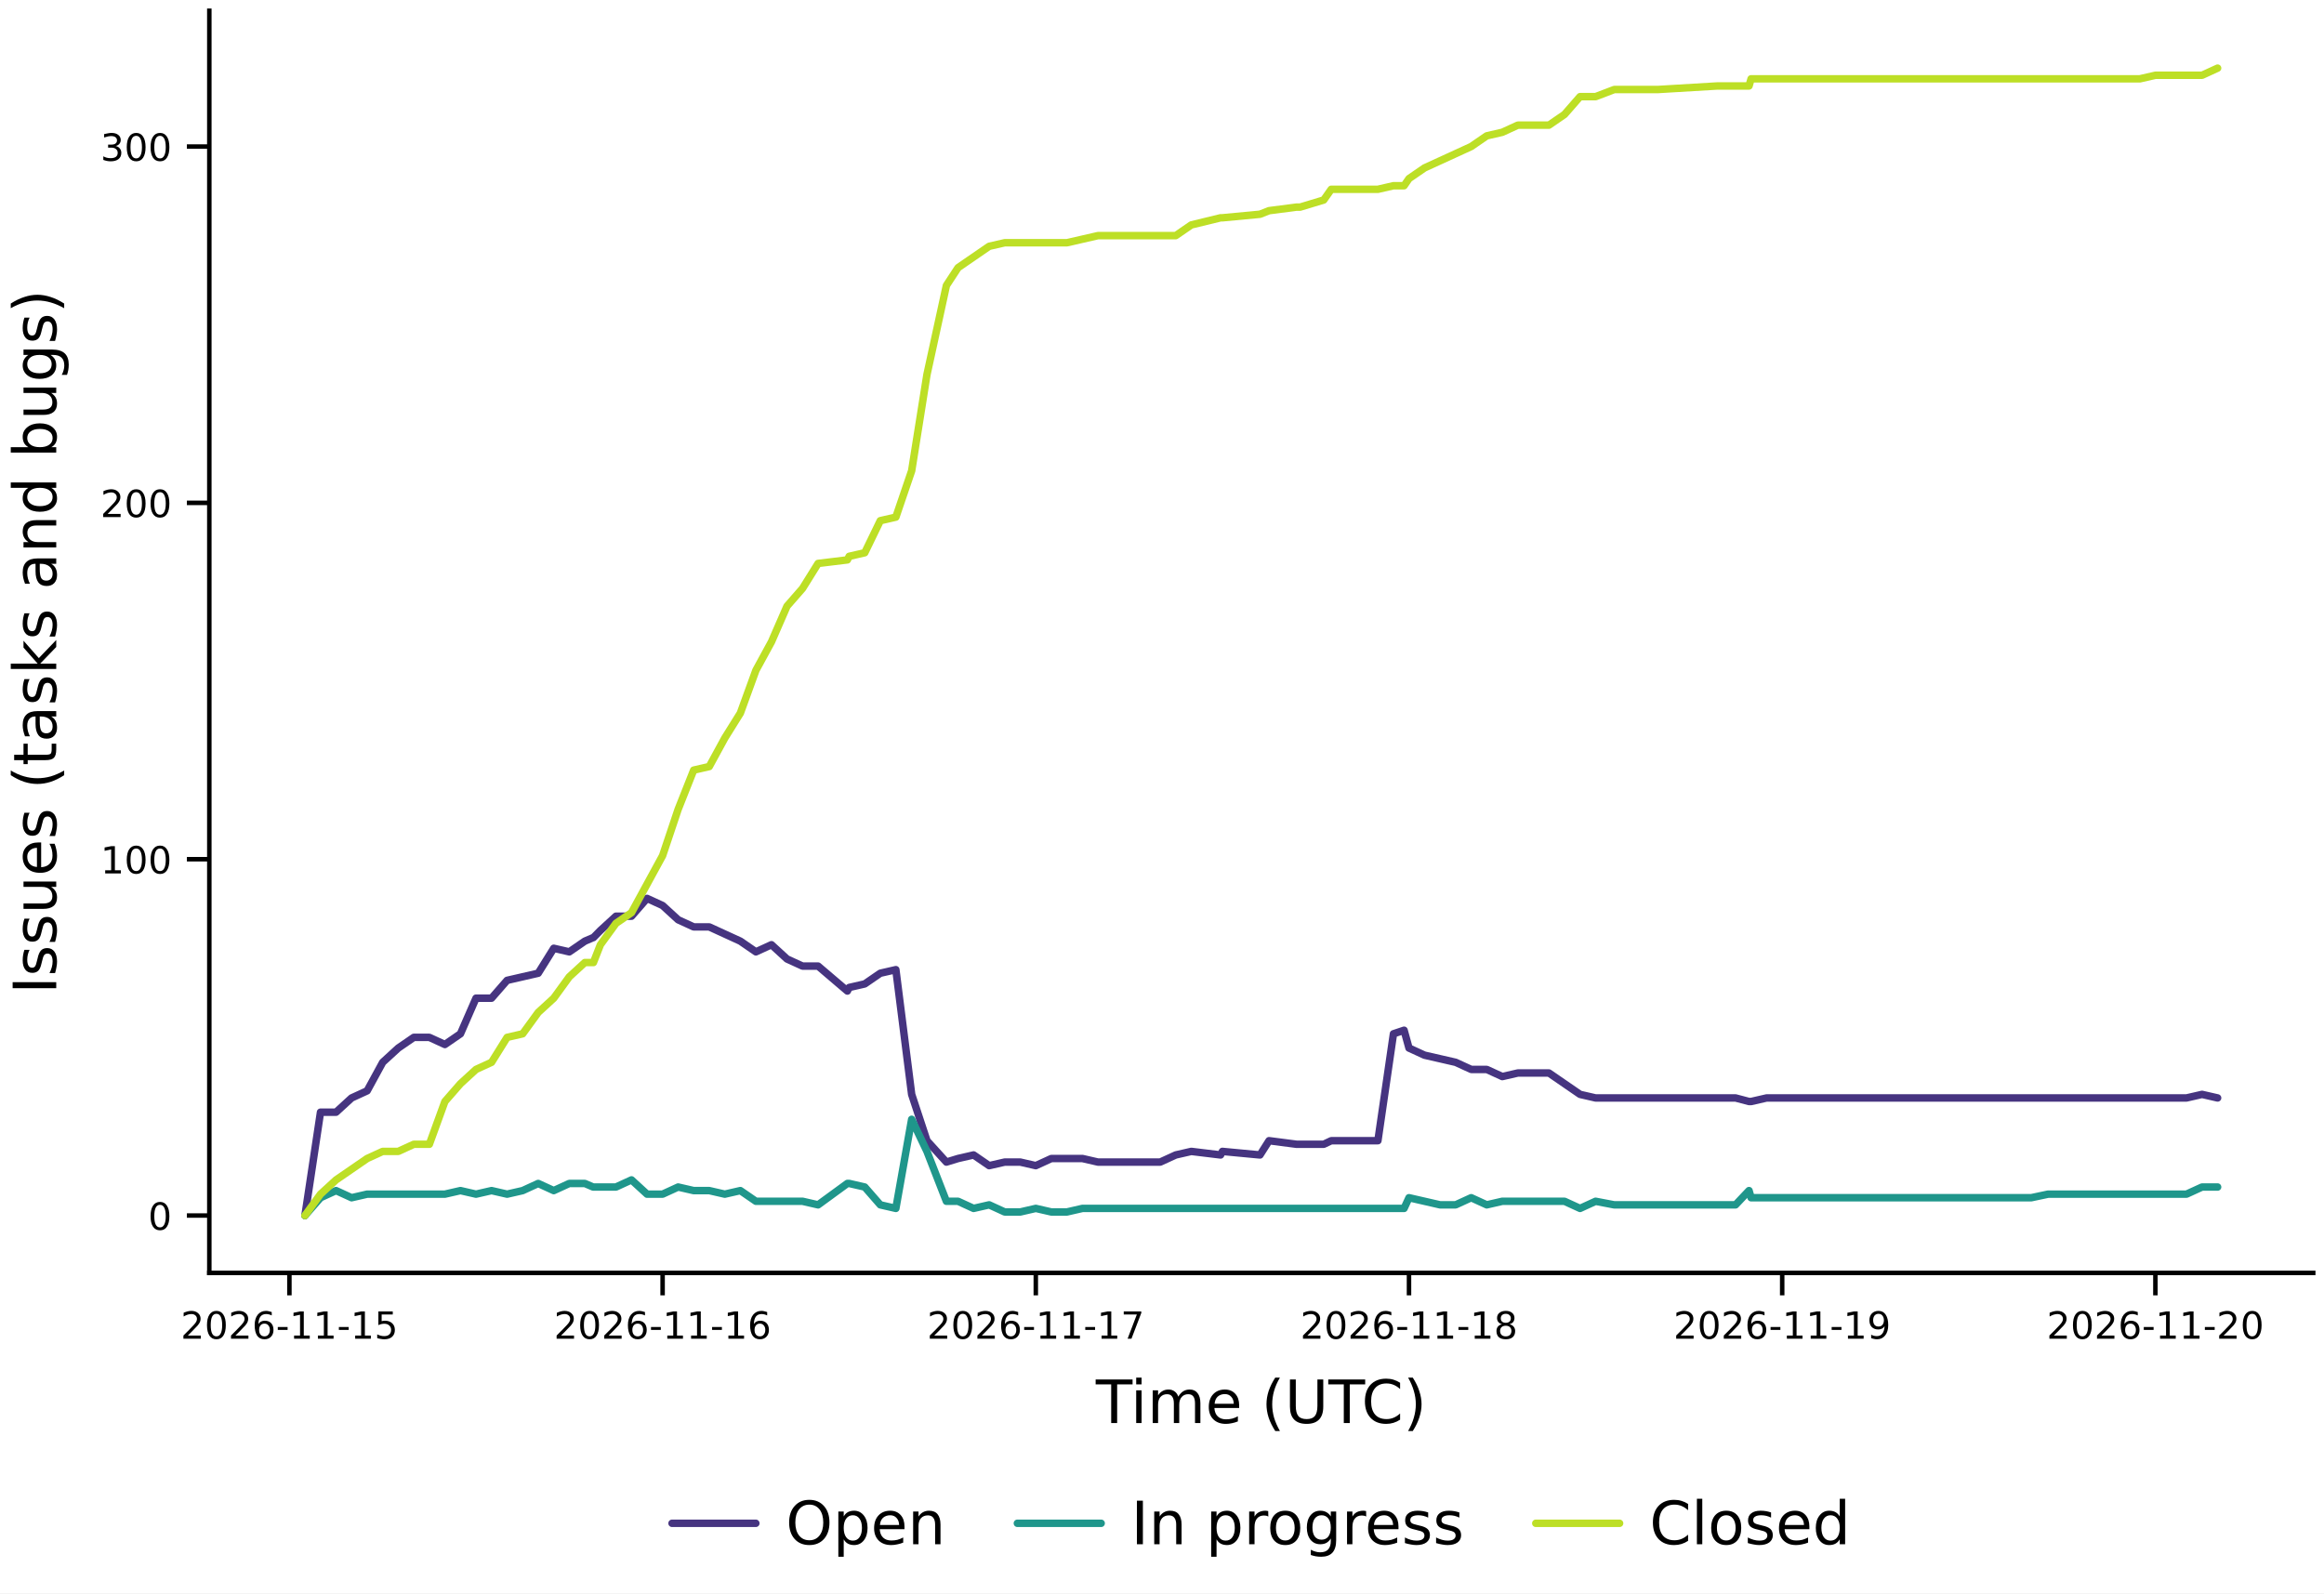
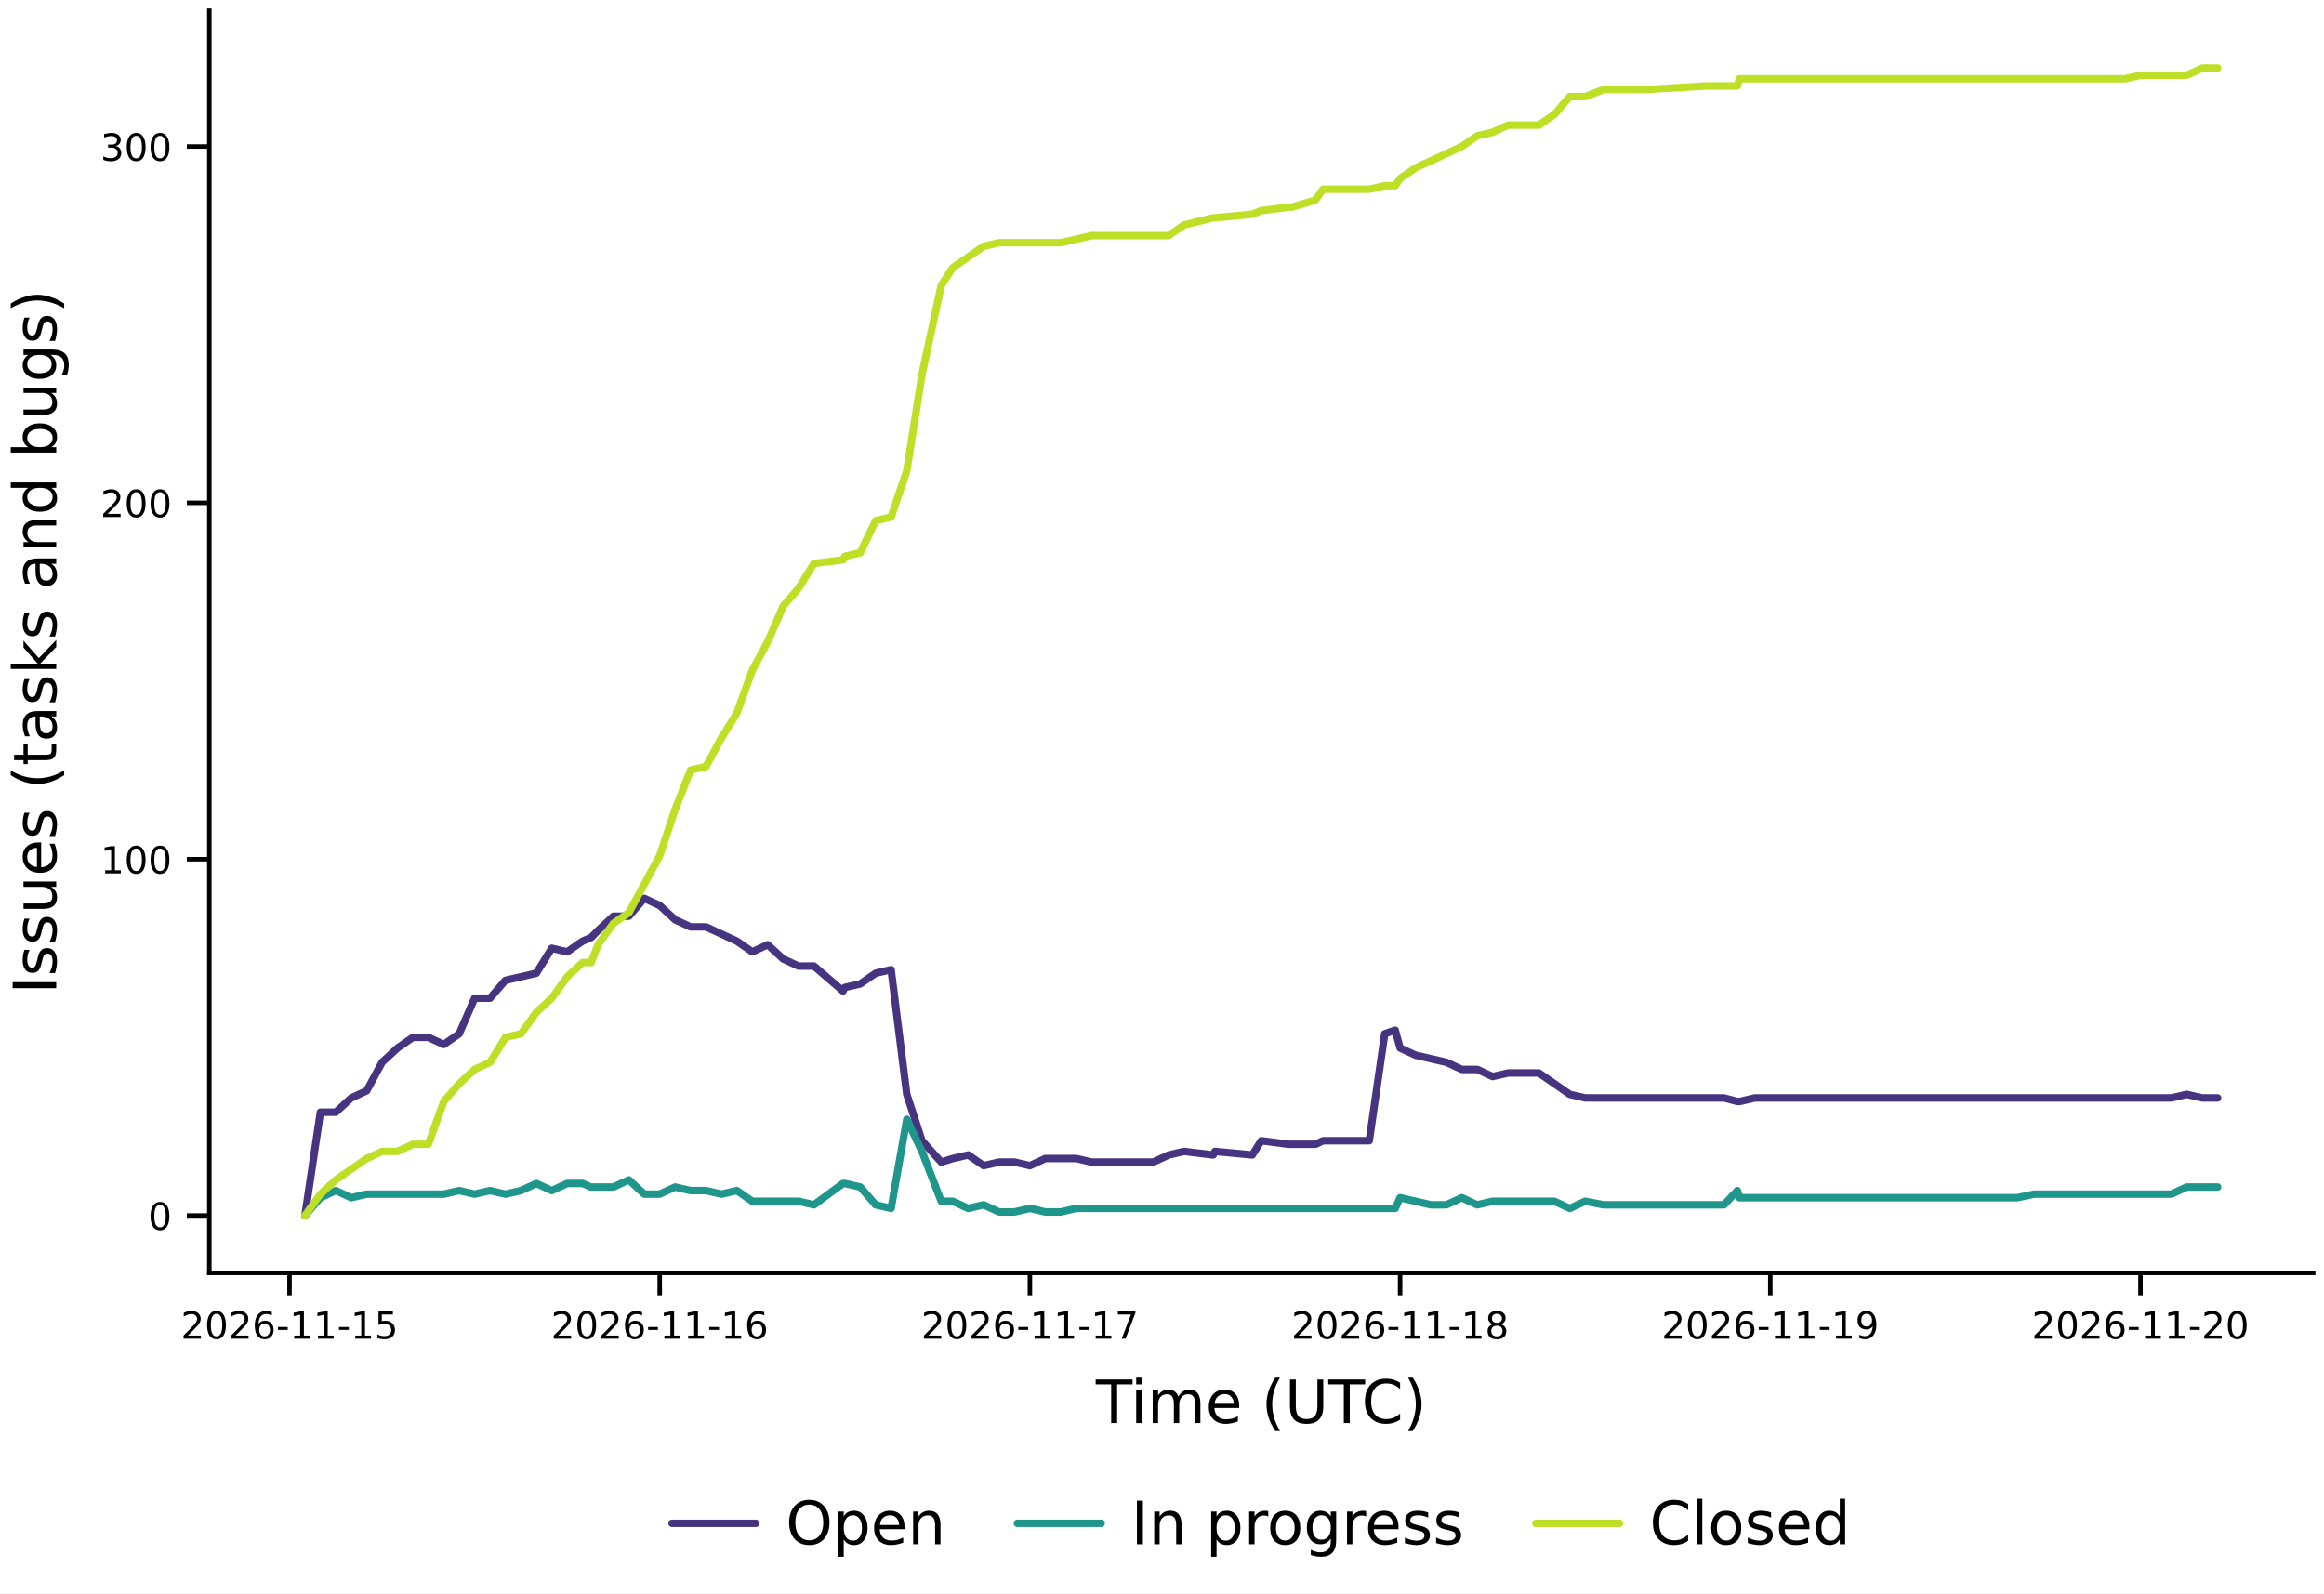
<svg xmlns="http://www.w3.org/2000/svg" xmlns:xlink="http://www.w3.org/1999/xlink" width="310.696pt" height="213.046pt" viewBox="0 0 310.696 213.046" version="1.1">
  <defs>
    <style type="text/css">*{stroke-linejoin: round; stroke-linecap: butt}</style>
  </defs>
  <g id="figure_1">
    <g id="patch_1">
      <path d="M -0 213.046  L 310.696 213.046  L 310.696 0  L -0 0  z " style="fill: #ffffff" />
    </g>
    <g id="axes_1">
      <g id="patch_2">
        <path d="M 27.984 170.203  L 309.256 170.203  L 309.256 1.44  L 27.984 1.44  z " style="fill: #ffffff" />
      </g>
      <g id="matplotlib.axis_1">
        <g id="xtick_1">
          <g id="line2d_1">
            <defs>
-               <path id="m889e67ad2a" d="M 0 0  L 0 3  " style="stroke: #000000; stroke-width: 0.6" />
+               <path id="m5dee5fe7cf" d="M 0 0  L 0 3  " style="stroke: #000000; stroke-width: 0.6" />
            </defs>
            <g>
-               <use xlink:href="#m889e67ad2a" x="38.691" y="170.203" style="stroke: #000000; stroke-width: 0.6" />
+               <use xlink:href="#m5dee5fe7cf" x="38.707" y="170.203" style="stroke: #000000; stroke-width: 0.6" />
            </g>
          </g>
          <g id="text_1">
-             <text style="font-size: 5px; font-family: 'DejaVu Sans', sans-serif; text-anchor: middle" x="38.691" y="179.002" transform="rotate(-0 38.69057 179.0017)">2026-11-15</text>
+             <text style="font-size: 5px; font-family: 'DejaVu Sans', sans-serif; text-anchor: middle" x="38.707" y="179.002" transform="rotate(-0 38.70733 179.0017)">2026-11-15</text>
          </g>
        </g>
        <g id="xtick_2">
          <g id="line2d_2">
            <g>
-               <use xlink:href="#m889e67ad2a" x="88.584" y="170.203" style="stroke: #000000; stroke-width: 0.6" />
+               <use xlink:href="#m5dee5fe7cf" x="88.198" y="170.203" style="stroke: #000000; stroke-width: 0.6" />
            </g>
          </g>
          <g id="text_2">
-             <text style="font-size: 5px; font-family: 'DejaVu Sans', sans-serif; text-anchor: middle" x="88.584" y="179.002" transform="rotate(-0 88.58351 179.0017)">2026-11-16</text>
+             <text style="font-size: 5px; font-family: 'DejaVu Sans', sans-serif; text-anchor: middle" x="88.198" y="179.002" transform="rotate(-0 88.19791 179.0017)">2026-11-16</text>
          </g>
        </g>
        <g id="xtick_3">
          <g id="line2d_3">
            <g>
-               <use xlink:href="#m889e67ad2a" x="138.476" y="170.203" style="stroke: #000000; stroke-width: 0.6" />
+               <use xlink:href="#m5dee5fe7cf" x="137.688" y="170.203" style="stroke: #000000; stroke-width: 0.6" />
            </g>
          </g>
          <g id="text_3">
-             <text style="font-size: 5px; font-family: 'DejaVu Sans', sans-serif; text-anchor: middle" x="138.476" y="179.002" transform="rotate(-0 138.4764 179.0017)">2026-11-17</text>
+             <text style="font-size: 5px; font-family: 'DejaVu Sans', sans-serif; text-anchor: middle" x="137.688" y="179.002" transform="rotate(-0 137.6885 179.0017)">2026-11-17</text>
          </g>
        </g>
        <g id="xtick_4">
          <g id="line2d_4">
            <g>
-               <use xlink:href="#m889e67ad2a" x="188.369" y="170.203" style="stroke: #000000; stroke-width: 0.6" />
+               <use xlink:href="#m5dee5fe7cf" x="187.179" y="170.203" style="stroke: #000000; stroke-width: 0.6" />
            </g>
          </g>
          <g id="text_4">
-             <text style="font-size: 5px; font-family: 'DejaVu Sans', sans-serif; text-anchor: middle" x="188.369" y="179.002" transform="rotate(-0 188.3694 179.0017)">2026-11-18</text>
+             <text style="font-size: 5px; font-family: 'DejaVu Sans', sans-serif; text-anchor: middle" x="187.179" y="179.002" transform="rotate(-0 187.1791 179.0017)">2026-11-18</text>
          </g>
        </g>
        <g id="xtick_5">
          <g id="line2d_5">
            <g>
-               <use xlink:href="#m889e67ad2a" x="238.262" y="170.203" style="stroke: #000000; stroke-width: 0.6" />
+               <use xlink:href="#m5dee5fe7cf" x="236.67" y="170.203" style="stroke: #000000; stroke-width: 0.6" />
            </g>
          </g>
          <g id="text_5">
-             <text style="font-size: 5px; font-family: 'DejaVu Sans', sans-serif; text-anchor: middle" x="238.262" y="179.002" transform="rotate(-0 238.2623 179.0017)">2026-11-19</text>
+             <text style="font-size: 5px; font-family: 'DejaVu Sans', sans-serif; text-anchor: middle" x="236.67" y="179.002" transform="rotate(-0 236.6696 179.0017)">2026-11-19</text>
          </g>
        </g>
        <g id="xtick_6">
          <g id="line2d_6">
            <g>
-               <use xlink:href="#m889e67ad2a" x="288.155" y="170.203" style="stroke: #000000; stroke-width: 0.6" />
+               <use xlink:href="#m5dee5fe7cf" x="286.16" y="170.203" style="stroke: #000000; stroke-width: 0.6" />
            </g>
          </g>
          <g id="text_6">
-             <text style="font-size: 5px; font-family: 'DejaVu Sans', sans-serif; text-anchor: middle" x="288.155" y="179.002" transform="rotate(-0 288.1553 179.0017)">2026-11-20</text>
+             <text style="font-size: 5px; font-family: 'DejaVu Sans', sans-serif; text-anchor: middle" x="286.16" y="179.002" transform="rotate(-0 286.1602 179.0017)">2026-11-20</text>
          </g>
        </g>
        <g id="text_7">
          <text style="font-size: 8px; font-family: 'DejaVu Sans', sans-serif; text-anchor: middle" x="168.62" y="190.282" transform="rotate(-0 168.6201 190.2816)">Time (UTC)</text>
        </g>
      </g>
      <g id="matplotlib.axis_2">
        <g id="ytick_1">
          <g id="line2d_7">
            <defs>
-               <path id="me4dd7da64d" d="M 0 0  L -3 0  " style="stroke: #000000; stroke-width: 0.6" />
+               <path id="mdcf4014d10" d="M 0 0  L -3 0  " style="stroke: #000000; stroke-width: 0.6" />
            </defs>
            <g>
-               <use xlink:href="#me4dd7da64d" x="27.984" y="162.532" style="stroke: #000000; stroke-width: 0.6" />
+               <use xlink:href="#mdcf4014d10" x="27.984" y="162.532" style="stroke: #000000; stroke-width: 0.6" />
            </g>
          </g>
          <g id="text_8">
            <text style="font-size: 5px; font-family: 'DejaVu Sans', sans-serif; text-anchor: end" x="22.984" y="164.431" transform="rotate(-0 22.98438 164.4312)">0</text>
          </g>
        </g>
        <g id="ytick_2">
          <g id="line2d_8">
            <g>
-               <use xlink:href="#me4dd7da64d" x="27.984" y="114.886" style="stroke: #000000; stroke-width: 0.6" />
+               <use xlink:href="#mdcf4014d10" x="27.984" y="114.886" style="stroke: #000000; stroke-width: 0.6" />
            </g>
          </g>
          <g id="text_9">
            <text style="font-size: 5px; font-family: 'DejaVu Sans', sans-serif; text-anchor: end" x="22.984" y="116.785" transform="rotate(-0 22.98438 116.785)">100</text>
          </g>
        </g>
        <g id="ytick_3">
          <g id="line2d_9">
            <g>
-               <use xlink:href="#me4dd7da64d" x="27.984" y="67.239" style="stroke: #000000; stroke-width: 0.6" />
+               <use xlink:href="#mdcf4014d10" x="27.984" y="67.239" style="stroke: #000000; stroke-width: 0.6" />
            </g>
          </g>
          <g id="text_10">
            <text style="font-size: 5px; font-family: 'DejaVu Sans', sans-serif; text-anchor: end" x="22.984" y="69.139" transform="rotate(-0 22.98438 69.13883)">200</text>
          </g>
        </g>
        <g id="ytick_4">
          <g id="line2d_10">
            <g>
-               <use xlink:href="#me4dd7da64d" x="27.984" y="19.593" style="stroke: #000000; stroke-width: 0.6" />
+               <use xlink:href="#mdcf4014d10" x="27.984" y="19.593" style="stroke: #000000; stroke-width: 0.6" />
            </g>
          </g>
          <g id="text_11">
            <text style="font-size: 5px; font-family: 'DejaVu Sans', sans-serif; text-anchor: end" x="22.984" y="21.493" transform="rotate(-0 22.98438 21.49262)">300</text>
          </g>
        </g>
        <g id="text_12">
          <text style="font-size: 8px; font-family: 'DejaVu Sans', sans-serif; text-anchor: middle" x="7.519" y="85.821" transform="rotate(-90 7.51875 85.82143)">Issues (tasks and bugs)</text>
        </g>
      </g>
      <g id="line2d_11">
-         <path d="M 40.769 162.532  L 42.848 148.714  L 44.927 148.714  L 47.006 146.809  L 49.085 145.856  L 51.164 142.044  L 53.243 140.138  L 55.322 138.709  L 57.4 138.709  L 59.479 139.662  L 61.558 138.232  L 63.637 133.468  L 65.716 133.468  L 67.795 131.085  L 69.874 130.609  L 71.953 130.132  L 74.031 126.797  L 76.11 127.274  L 78.189 125.844  L 79.298 125.368  L 79.333 125.368  L 80.268 124.415  L 82.347 122.509  L 84.426 122.509  L 86.505 120.127  L 88.584 121.08  L 90.662 122.985  L 92.741 123.938  L 94.82 123.938  L 96.899 124.891  L 98.978 125.844  L 101.057 127.274  L 103.136 126.321  L 105.214 128.227  L 107.293 129.179  L 109.372 129.179  L 113.287 132.515  L 113.53 132.038  L 115.609 131.562  L 117.688 130.132  L 119.767 129.656  L 121.88 146.332  L 123.924 152.526  L 126.523 155.385  L 128.082 154.908  L 130.161 154.432  L 132.24 155.861  L 134.319 155.385  L 136.398 155.385  L 138.476 155.861  L 140.555 154.908  L 142.634 154.908  L 144.713 154.908  L 146.792 155.385  L 148.871 155.385  L 150.95 155.385  L 153.029 155.385  L 155.107 155.385  L 157.186 154.432  L 159.265 153.956  L 163.18 154.432  L 163.423 153.956  L 168.447 154.432  L 169.66 152.526  L 173.332 153.003  L 173.817 153.003  L 176.97 153.003  L 177.975 152.526  L 180.054 152.526  L 182.133 152.526  L 184.212 152.526  L 186.291 138.232  L 187.711 137.756  L 188.369 140.138  L 190.448 141.091  L 192.527 141.567  L 194.606 142.044  L 196.685 142.997  L 198.764 142.997  L 200.843 143.95  L 202.921 143.473  L 205 143.473  L 207.079 143.473  L 209.158 144.903  L 211.237 146.332  L 213.316 146.809  L 215.811 146.809  L 217.508 146.809  L 219.552 146.809  L 221.631 146.809  L 229.635 146.809  L 229.947 146.809  L 232.026 146.809  L 233.827 147.285  L 234.105 147.285  L 236.183 146.809  L 238.262 146.809  L 240.653 146.809  L 256.279 146.809  L 256.972 146.809  L 259.051 146.809  L 261.13 146.809  L 264.248 146.809  L 265.288 146.809  L 268.371 146.809  L 269.445 146.809  L 271.559 146.809  L 273.811 146.809  L 275.682 146.809  L 277.761 146.809  L 279.84 146.809  L 281.919 146.809  L 283.998 146.809  L 286.076 146.809  L 288.155 146.809  L 291.308 146.809  L 292.313 146.809  L 294.392 146.332  L 296.471 146.809  " clip-path="url(#p32ee54f0d7)" style="fill: none; stroke: #463480; stroke-linecap: round" />
+         <path d="M 40.769 162.532  L 42.832 148.714  L 44.894 148.714  L 46.956 146.809  L 49.018 145.856  L 51.08 142.044  L 53.142 140.138  L 55.204 138.709  L 57.266 138.709  L 59.328 139.662  L 61.391 138.232  L 63.453 133.468  L 65.515 133.468  L 67.577 131.085  L 69.639 130.609  L 71.701 130.132  L 73.763 126.797  L 75.825 127.274  L 77.887 125.844  L 78.987 125.368  L 79.022 125.368  L 79.949 124.415  L 82.012 122.509  L 84.074 122.509  L 86.136 120.127  L 88.198 121.08  L 90.26 122.985  L 92.322 123.938  L 94.384 123.938  L 96.446 124.891  L 98.508 125.844  L 100.571 127.274  L 102.633 126.321  L 104.695 128.227  L 106.757 129.179  L 108.819 129.179  L 112.703 132.515  L 112.943 132.038  L 115.005 131.562  L 117.067 130.132  L 119.13 129.656  L 121.226 146.332  L 123.254 152.526  L 125.831 155.385  L 127.378 154.908  L 129.44 154.432  L 131.502 155.861  L 133.564 155.385  L 135.626 155.385  L 137.688 155.861  L 139.751 154.908  L 141.813 154.908  L 143.875 154.908  L 145.937 155.385  L 147.999 155.385  L 150.061 155.385  L 152.123 155.385  L 154.185 155.385  L 156.247 154.432  L 158.31 153.956  L 162.193 154.432  L 162.434 153.956  L 167.417 154.432  L 168.62 152.526  L 172.263 153.003  L 172.744 153.003  L 175.872 153.003  L 176.869 152.526  L 178.931 152.526  L 180.993 152.526  L 183.055 152.526  L 185.117 138.232  L 186.526 137.756  L 187.179 140.138  L 189.241 141.091  L 191.303 141.567  L 193.365 142.044  L 195.427 142.997  L 197.49 142.997  L 199.552 143.95  L 201.614 143.473  L 203.676 143.473  L 205.738 143.473  L 207.8 144.903  L 209.862 146.332  L 211.924 146.809  L 214.399 146.809  L 216.083 146.809  L 218.111 146.809  L 220.173 146.809  L 228.112 146.809  L 228.421 146.809  L 230.483 146.809  L 232.27 147.285  L 232.545 147.285  L 234.608 146.809  L 236.67 146.809  L 239.041 146.809  L 254.541 146.809  L 255.229 146.809  L 257.291 146.809  L 259.353 146.809  L 262.446 146.809  L 263.477 146.809  L 266.536 146.809  L 267.601 146.809  L 269.698 146.809  L 271.932 146.809  L 273.788 146.809  L 275.85 146.809  L 277.912 146.809  L 279.974 146.809  L 282.036 146.809  L 284.098 146.809  L 286.16 146.809  L 289.288 146.809  L 290.284 146.809  L 292.347 146.332  L 294.409 146.809  L 296.471 146.809  " clip-path="url(#pe9c7e73a86)" style="fill: none; stroke: #463480; stroke-linecap: round" />
      </g>
      <g id="line2d_12">
-         <path d="M 40.769 162.532  L 42.848 160.15  L 44.927 159.197  L 47.006 160.15  L 49.085 159.673  L 51.164 159.673  L 53.243 159.673  L 55.322 159.673  L 57.4 159.673  L 59.479 159.673  L 61.558 159.197  L 63.637 159.673  L 65.716 159.197  L 67.795 159.673  L 69.874 159.197  L 71.953 158.244  L 74.031 159.197  L 76.11 158.244  L 78.189 158.244  L 79.298 158.72  L 79.333 158.72  L 80.268 158.72  L 82.347 158.72  L 84.426 157.767  L 86.505 159.673  L 88.584 159.673  L 90.662 158.72  L 92.741 159.197  L 94.82 159.197  L 96.899 159.673  L 98.978 159.197  L 101.057 160.626  L 103.136 160.626  L 105.214 160.626  L 107.293 160.626  L 109.372 161.102  L 113.287 158.244  L 113.53 158.244  L 115.609 158.72  L 117.688 161.102  L 119.767 161.579  L 121.88 149.667  L 123.924 153.956  L 126.523 160.626  L 128.082 160.626  L 130.161 161.579  L 132.24 161.102  L 134.319 162.055  L 136.398 162.055  L 138.476 161.579  L 140.555 162.055  L 142.634 162.055  L 144.713 161.579  L 146.792 161.579  L 148.871 161.579  L 150.95 161.579  L 153.029 161.579  L 155.107 161.579  L 157.186 161.579  L 159.265 161.579  L 163.18 161.579  L 163.423 161.579  L 168.447 161.579  L 169.66 161.579  L 173.332 161.579  L 173.817 161.579  L 176.97 161.579  L 177.975 161.579  L 180.054 161.579  L 182.133 161.579  L 184.212 161.579  L 186.291 161.579  L 187.711 161.579  L 188.369 160.15  L 190.448 160.626  L 192.527 161.102  L 194.606 161.102  L 196.685 160.15  L 198.764 161.102  L 200.843 160.626  L 202.921 160.626  L 205 160.626  L 207.079 160.626  L 209.158 160.626  L 211.237 161.579  L 213.316 160.626  L 215.811 161.102  L 217.508 161.102  L 219.552 161.102  L 221.631 161.102  L 229.635 161.102  L 229.947 161.102  L 232.026 161.102  L 233.827 159.197  L 234.105 160.15  L 236.183 160.15  L 238.262 160.15  L 240.653 160.15  L 256.279 160.15  L 256.972 160.15  L 259.051 160.15  L 261.13 160.15  L 264.248 160.15  L 265.288 160.15  L 268.371 160.15  L 269.445 160.15  L 271.559 160.15  L 273.811 159.673  L 275.682 159.673  L 277.761 159.673  L 279.84 159.673  L 281.919 159.673  L 283.998 159.673  L 286.076 159.673  L 288.155 159.673  L 291.308 159.673  L 292.313 159.673  L 294.392 158.72  L 296.471 158.72  " clip-path="url(#p32ee54f0d7)" style="fill: none; stroke: #1f968b; stroke-linecap: round" />
+         <path d="M 40.769 162.532  L 42.832 160.15  L 44.894 159.197  L 46.956 160.15  L 49.018 159.673  L 51.08 159.673  L 53.142 159.673  L 55.204 159.673  L 57.266 159.673  L 59.328 159.673  L 61.391 159.197  L 63.453 159.673  L 65.515 159.197  L 67.577 159.673  L 69.639 159.197  L 71.701 158.244  L 73.763 159.197  L 75.825 158.244  L 77.887 158.244  L 78.987 158.72  L 79.022 158.72  L 79.949 158.72  L 82.012 158.72  L 84.074 157.767  L 86.136 159.673  L 88.198 159.673  L 90.26 158.72  L 92.322 159.197  L 94.384 159.197  L 96.446 159.673  L 98.508 159.197  L 100.571 160.626  L 102.633 160.626  L 104.695 160.626  L 106.757 160.626  L 108.819 161.102  L 112.703 158.244  L 112.943 158.244  L 115.005 158.72  L 117.067 161.102  L 119.13 161.579  L 121.226 149.667  L 123.254 153.956  L 125.831 160.626  L 127.378 160.626  L 129.44 161.579  L 131.502 161.102  L 133.564 162.055  L 135.626 162.055  L 137.688 161.579  L 139.751 162.055  L 141.813 162.055  L 143.875 161.579  L 145.937 161.579  L 147.999 161.579  L 150.061 161.579  L 152.123 161.579  L 154.185 161.579  L 156.247 161.579  L 158.31 161.579  L 162.193 161.579  L 162.434 161.579  L 167.417 161.579  L 168.62 161.579  L 172.263 161.579  L 172.744 161.579  L 175.872 161.579  L 176.869 161.579  L 178.931 161.579  L 180.993 161.579  L 183.055 161.579  L 185.117 161.579  L 186.526 161.579  L 187.179 160.15  L 189.241 160.626  L 191.303 161.102  L 193.365 161.102  L 195.427 160.15  L 197.49 161.102  L 199.552 160.626  L 201.614 160.626  L 203.676 160.626  L 205.738 160.626  L 207.8 160.626  L 209.862 161.579  L 211.924 160.626  L 214.399 161.102  L 216.083 161.102  L 218.111 161.102  L 220.173 161.102  L 228.112 161.102  L 228.421 161.102  L 230.483 161.102  L 232.27 159.197  L 232.545 160.15  L 234.608 160.15  L 236.67 160.15  L 239.041 160.15  L 254.541 160.15  L 255.229 160.15  L 257.291 160.15  L 259.353 160.15  L 262.446 160.15  L 263.477 160.15  L 266.536 160.15  L 267.601 160.15  L 269.698 160.15  L 271.932 159.673  L 273.788 159.673  L 275.85 159.673  L 277.912 159.673  L 279.974 159.673  L 282.036 159.673  L 284.098 159.673  L 286.16 159.673  L 289.288 159.673  L 290.284 159.673  L 292.347 158.72  L 294.409 158.72  L 296.471 158.72  " clip-path="url(#pe9c7e73a86)" style="fill: none; stroke: #1f968b; stroke-linecap: round" />
      </g>
      <g id="line2d_13">
-         <path d="M 40.769 162.532  L 42.848 159.673  L 44.927 157.767  L 47.006 156.338  L 49.085 154.908  L 51.164 153.956  L 53.243 153.956  L 55.322 153.003  L 57.4 153.003  L 59.479 147.285  L 61.558 144.903  L 63.637 142.997  L 65.716 142.044  L 67.795 138.709  L 69.874 138.232  L 71.953 135.373  L 74.031 133.468  L 76.11 130.609  L 78.189 128.703  L 79.298 128.703  L 79.333 128.703  L 80.268 126.321  L 82.347 123.462  L 84.426 122.033  L 86.505 118.221  L 88.584 114.409  L 90.662 108.215  L 92.741 102.974  L 94.82 102.498  L 96.899 98.686  L 98.978 95.351  L 101.057 89.633  L 103.136 85.821  L 105.214 81.057  L 107.293 78.675  L 109.372 75.339  L 113.287 74.863  L 113.53 74.386  L 115.609 73.91  L 117.688 69.622  L 119.767 69.145  L 121.88 62.951  L 123.924 50.087  L 126.523 38.175  L 128.082 35.793  L 130.161 34.364  L 132.24 32.934  L 134.319 32.458  L 136.398 32.458  L 138.476 32.458  L 140.555 32.458  L 142.634 32.458  L 144.713 31.981  L 146.792 31.505  L 148.871 31.505  L 150.95 31.505  L 153.029 31.505  L 155.107 31.505  L 157.186 31.505  L 159.265 30.075  L 163.18 29.122  L 163.423 29.122  L 168.447 28.646  L 169.66 28.17  L 173.332 27.693  L 173.817 27.693  L 176.97 26.74  L 177.975 25.311  L 180.054 25.311  L 182.133 25.311  L 184.212 25.311  L 186.291 24.834  L 187.711 24.834  L 188.369 23.881  L 190.448 22.452  L 192.527 21.499  L 194.606 20.546  L 196.685 19.593  L 198.764 18.164  L 200.843 17.687  L 202.921 16.734  L 205 16.734  L 207.079 16.734  L 209.158 15.305  L 211.237 12.923  L 213.316 12.923  L 215.811 11.97  L 217.508 11.97  L 219.552 11.97  L 221.631 11.97  L 229.635 11.493  L 229.947 11.493  L 232.026 11.493  L 233.827 11.493  L 234.105 10.54  L 236.183 10.54  L 238.262 10.54  L 240.653 10.54  L 256.279 10.54  L 256.972 10.54  L 259.051 10.54  L 261.13 10.54  L 264.248 10.54  L 265.288 10.54  L 268.371 10.54  L 269.445 10.54  L 271.559 10.54  L 273.811 10.54  L 275.682 10.54  L 277.761 10.54  L 279.84 10.54  L 281.919 10.54  L 283.998 10.54  L 286.076 10.54  L 288.155 10.064  L 291.308 10.064  L 292.313 10.064  L 294.392 10.064  L 296.471 9.111  " clip-path="url(#p32ee54f0d7)" style="fill: none; stroke: #bddf26; stroke-linecap: round" />
+         <path d="M 40.769 162.532  L 42.832 159.673  L 44.894 157.767  L 46.956 156.338  L 49.018 154.908  L 51.08 153.956  L 53.142 153.956  L 55.204 153.003  L 57.266 153.003  L 59.328 147.285  L 61.391 144.903  L 63.453 142.997  L 65.515 142.044  L 67.577 138.709  L 69.639 138.232  L 71.701 135.373  L 73.763 133.468  L 75.825 130.609  L 77.887 128.703  L 78.987 128.703  L 79.022 128.703  L 79.949 126.321  L 82.012 123.462  L 84.074 122.033  L 86.136 118.221  L 88.198 114.409  L 90.26 108.215  L 92.322 102.974  L 94.384 102.498  L 96.446 98.686  L 98.508 95.351  L 100.571 89.633  L 102.633 85.821  L 104.695 81.057  L 106.757 78.675  L 108.819 75.339  L 112.703 74.863  L 112.943 74.386  L 115.005 73.91  L 117.067 69.622  L 119.13 69.145  L 121.226 62.951  L 123.254 50.087  L 125.831 38.175  L 127.378 35.793  L 129.44 34.364  L 131.502 32.934  L 133.564 32.458  L 135.626 32.458  L 137.688 32.458  L 139.751 32.458  L 141.813 32.458  L 143.875 31.981  L 145.937 31.505  L 147.999 31.505  L 150.061 31.505  L 152.123 31.505  L 154.185 31.505  L 156.247 31.505  L 158.31 30.075  L 162.193 29.122  L 162.434 29.122  L 167.417 28.646  L 168.62 28.17  L 172.263 27.693  L 172.744 27.693  L 175.872 26.74  L 176.869 25.311  L 178.931 25.311  L 180.993 25.311  L 183.055 25.311  L 185.117 24.834  L 186.526 24.834  L 187.179 23.881  L 189.241 22.452  L 191.303 21.499  L 193.365 20.546  L 195.427 19.593  L 197.49 18.164  L 199.552 17.687  L 201.614 16.734  L 203.676 16.734  L 205.738 16.734  L 207.8 15.305  L 209.862 12.923  L 211.924 12.923  L 214.399 11.97  L 216.083 11.97  L 218.111 11.97  L 220.173 11.97  L 228.112 11.493  L 228.421 11.493  L 230.483 11.493  L 232.27 11.493  L 232.545 10.54  L 234.608 10.54  L 236.67 10.54  L 239.041 10.54  L 254.541 10.54  L 255.229 10.54  L 257.291 10.54  L 259.353 10.54  L 262.446 10.54  L 263.477 10.54  L 266.536 10.54  L 267.601 10.54  L 269.698 10.54  L 271.932 10.54  L 273.788 10.54  L 275.85 10.54  L 277.912 10.54  L 279.974 10.54  L 282.036 10.54  L 284.098 10.54  L 286.16 10.064  L 289.288 10.064  L 290.284 10.064  L 292.347 10.064  L 294.409 9.111  L 296.471 9.111  " clip-path="url(#pe9c7e73a86)" style="fill: none; stroke: #bddf26; stroke-linecap: round" />
      </g>
      <g id="patch_3">
        <path d="M 27.984 170.203  L 27.984 1.44  " style="fill: none; stroke: #000000; stroke-width: 0.6; stroke-linejoin: miter; stroke-linecap: square" />
      </g>
      <g id="patch_4">
        <path d="M 27.984 170.203  L 309.256 170.203  " style="fill: none; stroke: #000000; stroke-width: 0.6; stroke-linejoin: miter; stroke-linecap: square" />
      </g>
      <g id="legend_1">
        <g id="line2d_14">
          <path d="M 89.846 203.684  L 95.446 203.684  L 101.046 203.684  " style="fill: none; stroke: #463480; stroke-linecap: round" />
        </g>
        <g id="text_13">
          <text style="font-size: 8px; font-family: 'DejaVu Sans', sans-serif; text-anchor: start" x="105.046" y="206.484" transform="rotate(-0 105.0457 206.4837)">Open</text>
        </g>
        <g id="line2d_15">
          <path d="M 136.014 203.684  L 141.614 203.684  L 147.214 203.684  " style="fill: none; stroke: #1f968b; stroke-linecap: round" />
        </g>
        <g id="text_14">
          <text style="font-size: 8px; font-family: 'DejaVu Sans', sans-serif; text-anchor: start" x="151.214" y="206.484" transform="rotate(-0 151.2145 206.4837)">In progress</text>
        </g>
        <g id="line2d_16">
          <path d="M 205.322 203.684  L 210.922 203.684  L 216.522 203.684  " style="fill: none; stroke: #bddf26; stroke-linecap: round" />
        </g>
        <g id="text_15">
          <text style="font-size: 8px; font-family: 'DejaVu Sans', sans-serif; text-anchor: start" x="220.522" y="206.484" transform="rotate(-0 220.522 206.4837)">Closed</text>
        </g>
      </g>
    </g>
  </g>
  <defs>
-     <clipPath id="p32ee54f0d7">
+     <clipPath id="pe9c7e73a86">
      <rect x="27.984" y="1.44" width="281.271" height="168.763" />
    </clipPath>
  </defs>
</svg>
